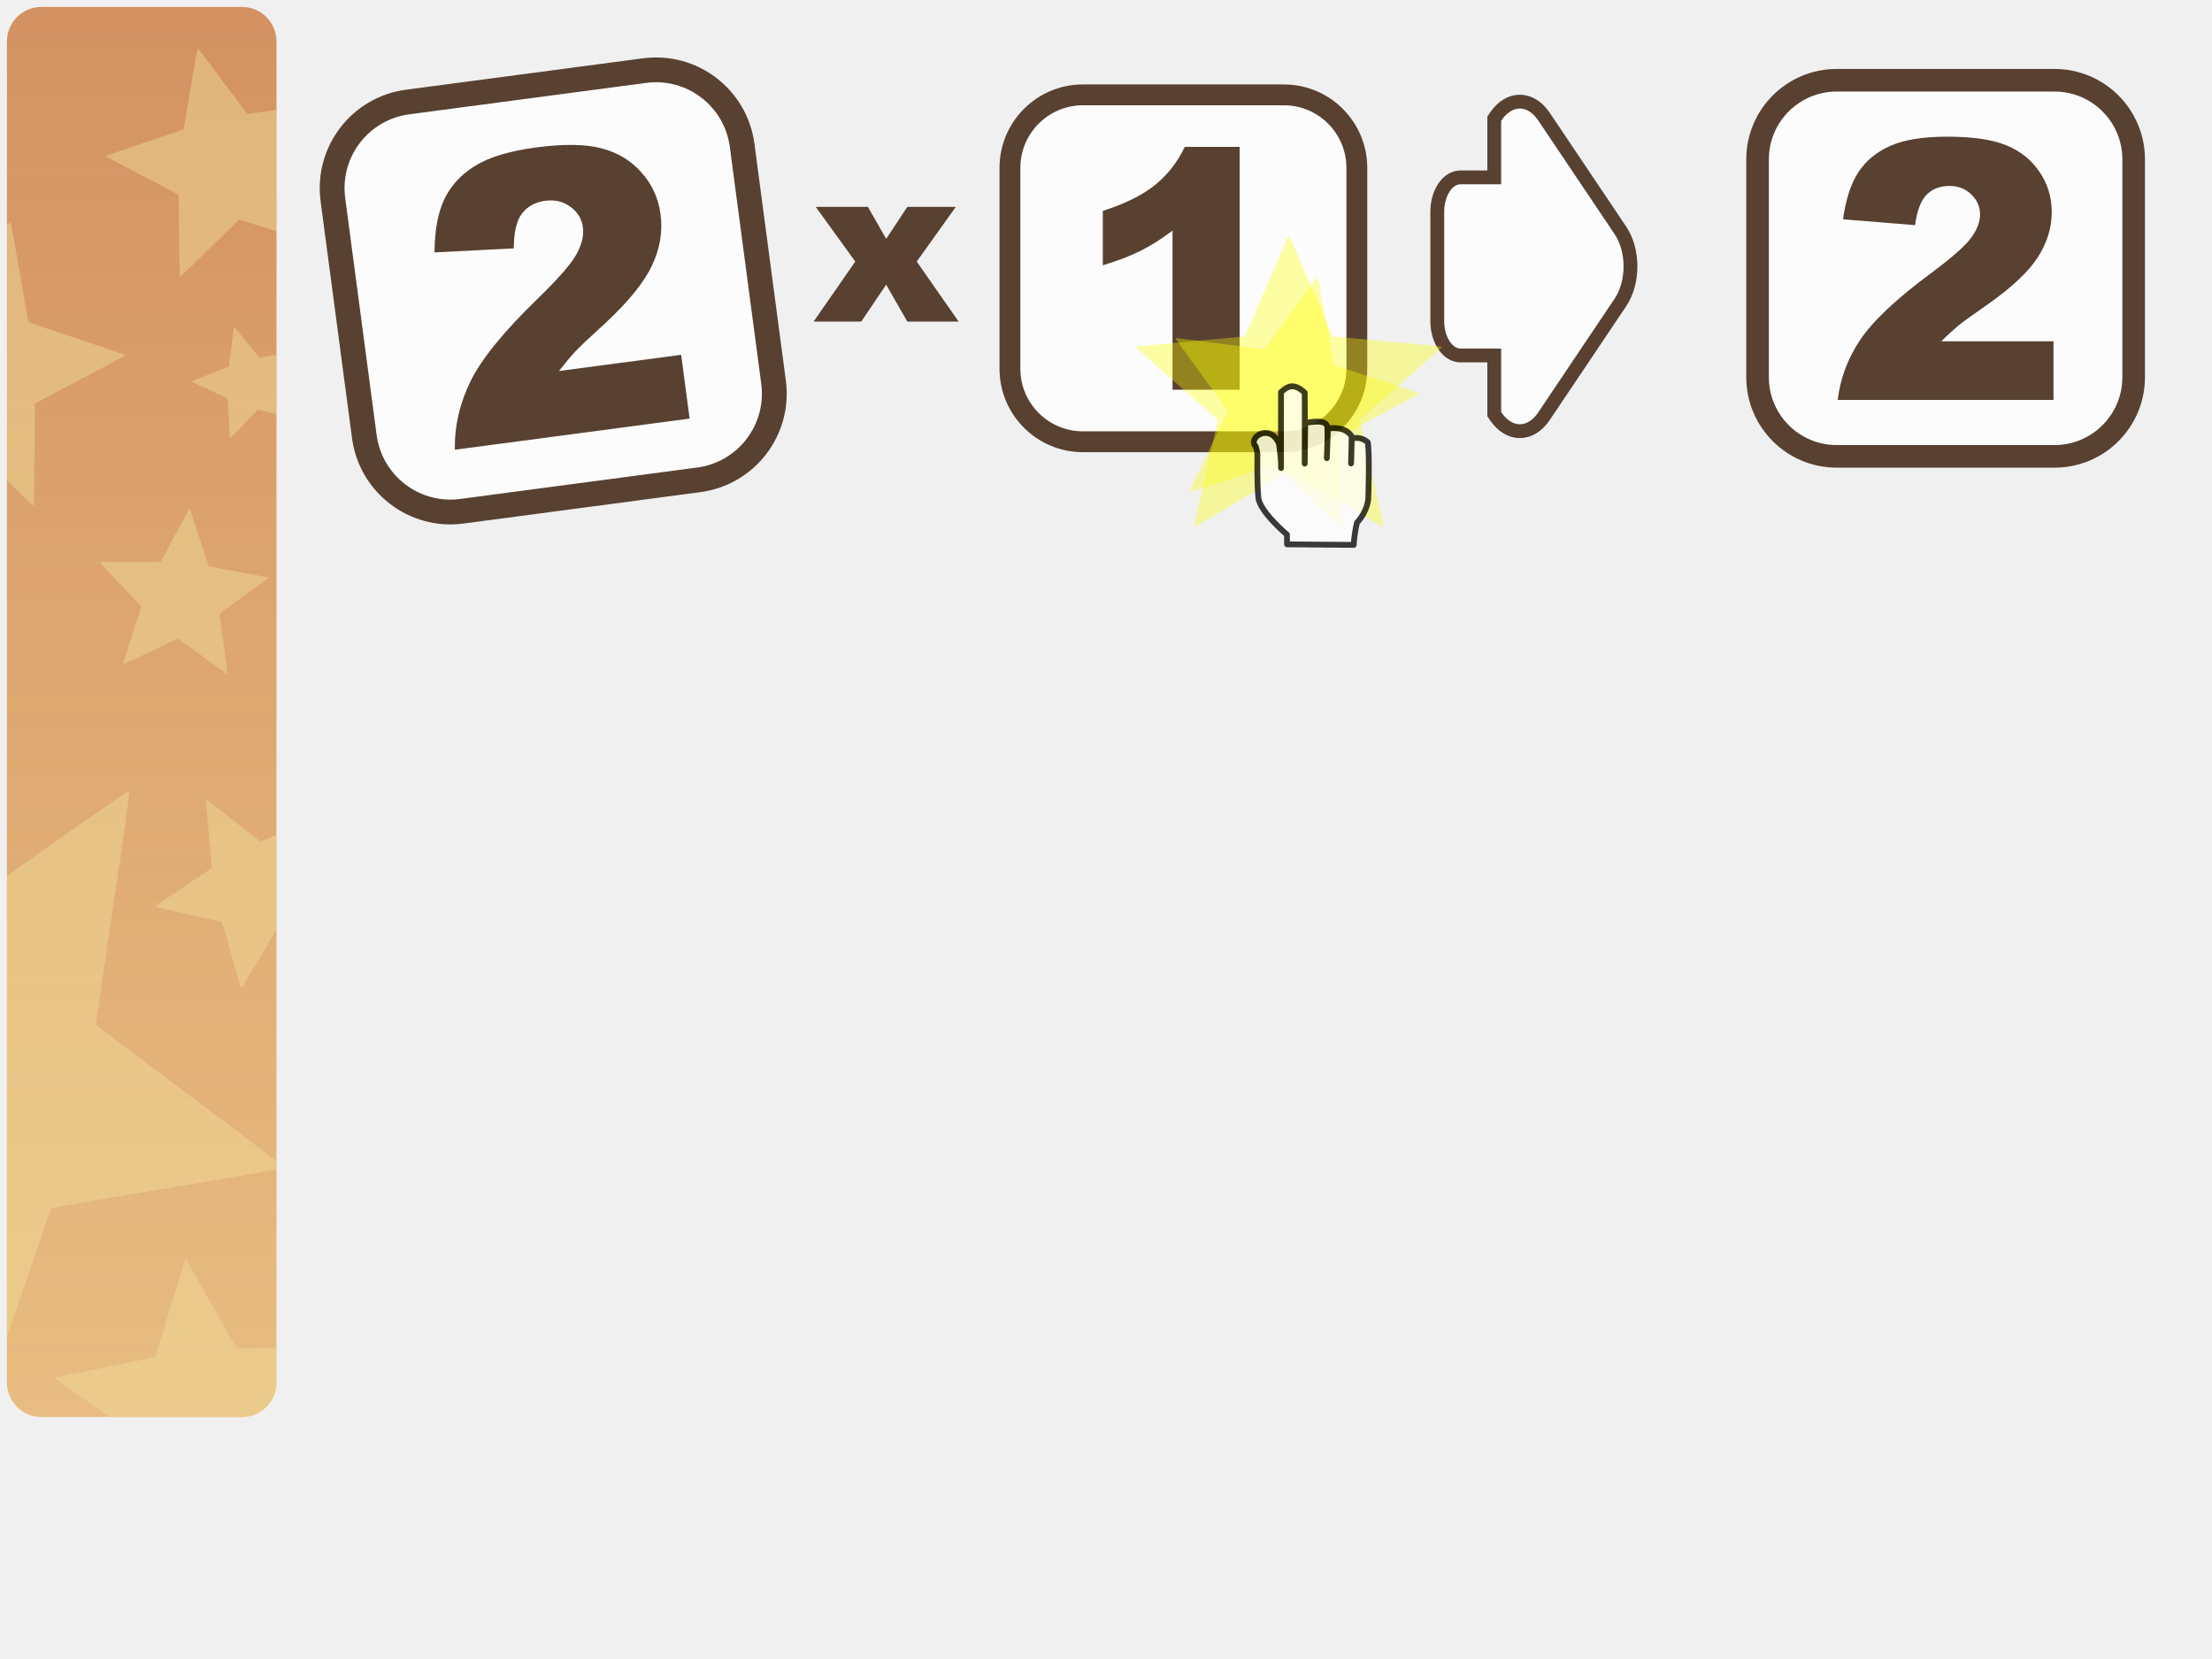
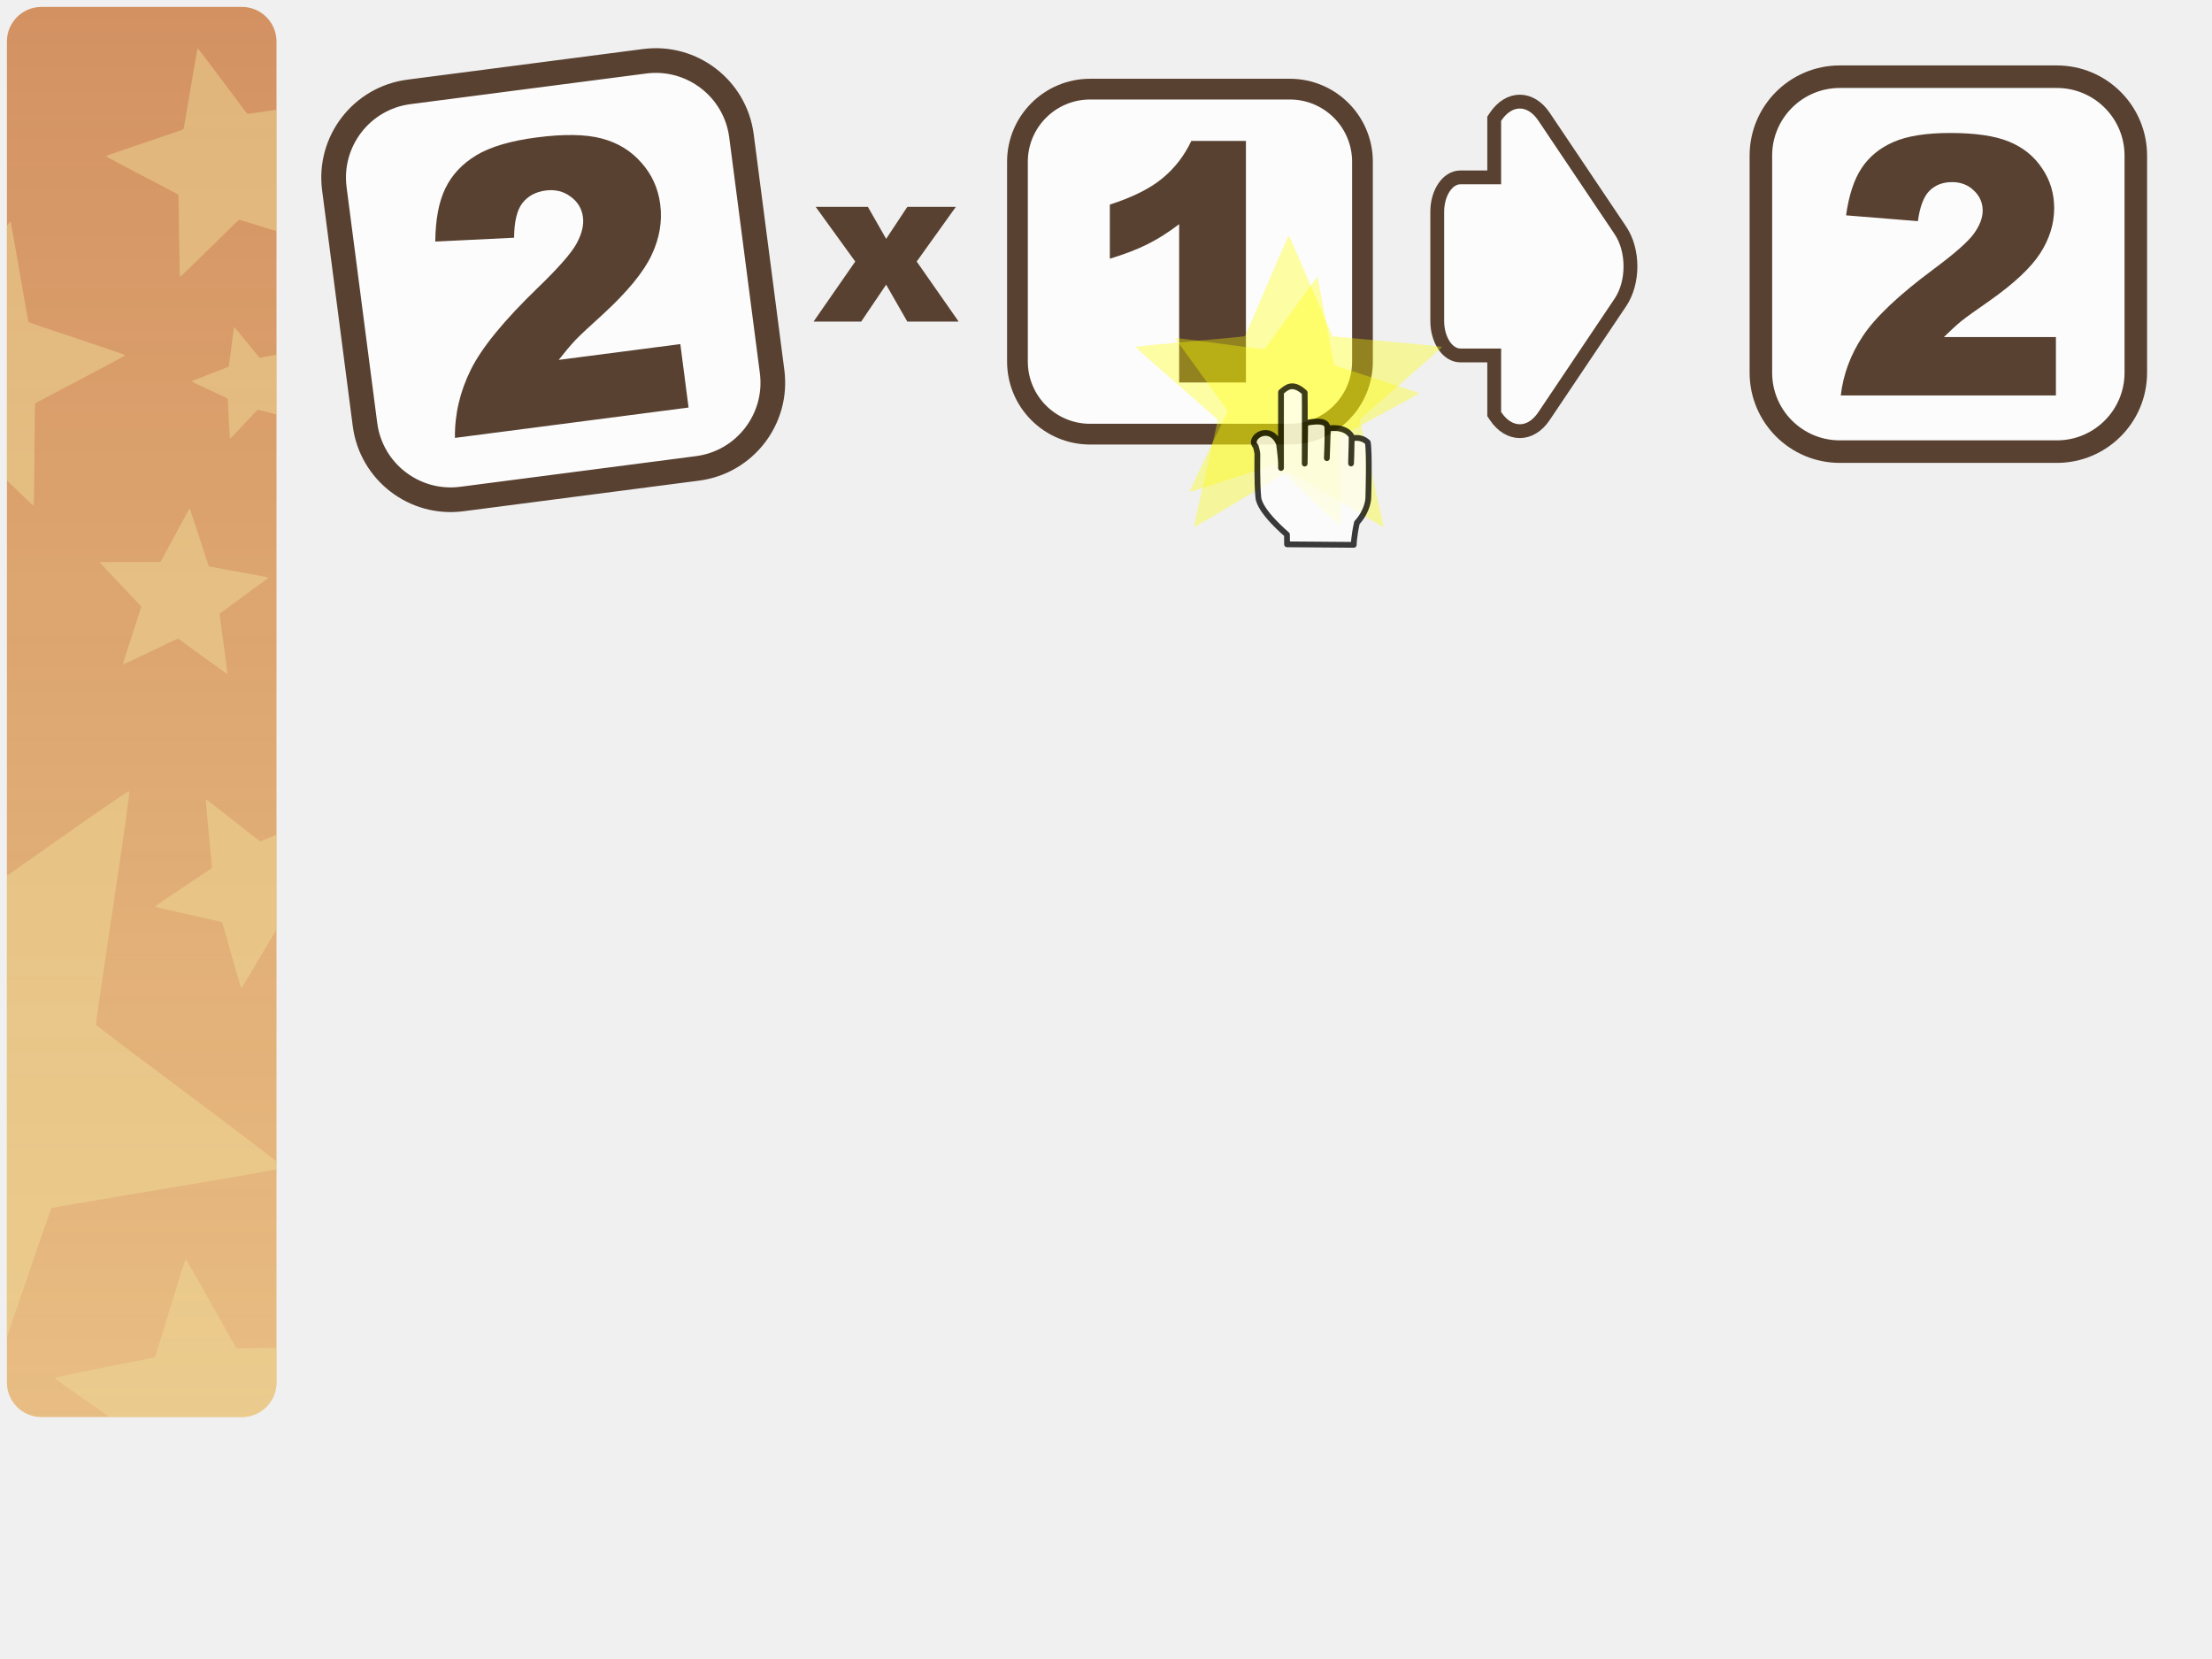
<svg xmlns="http://www.w3.org/2000/svg" xmlns:xlink="http://www.w3.org/1999/xlink" version="1.0" width="100%" height="100%" viewBox="0 0 640 480" id="equation" style="display:inline">
  <defs id="defs4">
    <linearGradient id="lg3412">
      <stop id="s3414" style="stop-color:#d39162;stop-opacity:1" offset="0" />
-       <stop id="s3416" style="stop-color:#e5ad62;stop-opacity:0.78" offset="1" />
+       <stop id="s3416" style="stop-color:#e5ad62;stop-opacity:0.77" offset="1" />
    </linearGradient>
    <linearGradient x1="41" y1="2" x2="41" y2="410" id="lg3418" xlink:href="#lg3412" gradientUnits="userSpaceOnUse" />
  </defs>
-   <path d="M 236.019,59.86 L 251.113,59.86 L 256.394,69.11 L 262.519,59.86 L 276.55,59.86 L 265.238,75.673 L 277.363,93.048 L 262.519,93.048 L 256.394,82.36 L 249.175,93.048 L 235.394,93.048 L 247.457,75.673 L 236.019,59.86" id="path3400" style="font-size:64px;font-style:normal;font-variant:normal;font-weight:normal;font-stretch:normal;text-align:start;line-height:80%;writing-mode:lr-tb;text-anchor:start;fill:#584131;fill-opacity:1;stroke:none;stroke-width:1px;stroke-linecap:butt;stroke-linejoin:miter;stroke-opacity:1;font-family:Arial Black;-inkscape-font-specification:Arial Black" />
+   <path d="M 236.01,59.86 L 251.11,59.86 L 256.39,69.11 L 262.51,59.86 L 276.55,59.86 L 265.23,75.67 L 277.36,93.04 L 262.51,93.04 L 256.39,82.36 L 249.17,93.04 L 235.39,93.04 L 247.45,75.67 L 236.01,59.86" id="p3400" style="font-size:64px;font-style:normal;font-variant:normal;font-weight:normal;font-stretch:normal;text-align:start;line-height:80.00%;writing-mode:lr-tb;text-anchor:start;fill:#584131;fill-opacity:1;stroke:none;font-family:Arial Black;-inkscape-font-specification:Arial Black" />
  <g id="source">
    <rect width="78" height="408" ry="10" x="2" y="2" id="rect6" style="fill:url(#lg3418);fill-opacity:1" />
    <path d="M 57.21,14 C 56.98,14.05 53.24,37.22 53.09,37.4 C 52.93,37.58 30.67,44.95 30.65,45.18 C 30.63,45.42 51.5,56.14 51.62,56.34 C 51.74,56.54 51.87,80 52.09,80.09 C 52.31,80.18 68.95,63.64 69.18,63.59 C 69.29,63.56 74.58,65.22 80,66.9 L 80,31.75 C 75.57,32.39 71.64,32.97 71.56,32.93 C 71.34,32.84 57.44,13.94 57.21,14 z M 3,64.09 C 2.96,64.08 2.57,64.57 2,65.31 L 2,139 C 6.01,142.89 9.57,146.32 9.68,146.28 C 9.96,146.16 10,117 10.15,116.75 C 10.31,116.49 36.24,103.07 36.21,102.78 C 36.19,102.48 8.44,93.41 8.25,93.18 C 8.05,92.96 3.28,64.16 3,64.09 z M 67.75,94.59 C 67.63,94.62 66.25,106 66.18,106.09 C 66.11,106.18 55.41,110.22 55.4,110.34 C 55.4,110.45 65.81,115.24 65.87,115.34 C 65.93,115.43 66.45,126.89 66.56,126.93 C 66.67,126.97 74.45,118.56 74.56,118.53 C 74.61,118.51 77.3,119.22 80,119.93 L 80,102.62 C 77.64,103.07 75.17,103.54 75.12,103.53 C 75.01,103.49 67.86,94.56 67.75,94.59 z M 54.87,147.15 C 54.69,147.14 46.58,162.47 46.43,162.56 C 46.28,162.65 28.91,162.52 28.84,162.68 C 28.77,162.84 40.83,175.32 40.87,175.5 C 40.91,175.67 35.43,192.13 35.56,192.25 C 35.69,192.36 51.29,184.76 51.46,184.78 C 51.64,184.79 65.63,195.09 65.78,195 C 65.93,194.9 63.49,177.72 63.56,177.56 C 63.63,177.4 77.75,167.29 77.71,167.12 C 77.67,166.95 60.56,163.95 60.43,163.84 C 60.3,163.72 55.05,147.17 54.87,147.15 z M 37.37,228.9 C 37.02,228.69 17.94,242.16 2,253.4 L 2,386.93 C 8.02,369.3 14.61,349.8 14.9,349.56 C 15.37,349.16 68.92,340.57 80,338.34 L 80,336 C 70.07,328.13 28,297.05 27.78,296.5 C 27.52,295.86 37.95,229.26 37.37,228.9 z M 59.56,231.25 C 59.38,231.34 61.39,250.94 61.31,251.12 C 61.22,251.3 44.77,262.11 44.81,262.31 C 44.84,262.5 64.1,266.67 64.25,266.81 C 64.39,266.94 69.61,285.94 69.81,285.96 C 70,285.99 79.55,269.56 80,269 L 80,241.5 C 77.46,242.59 75.37,243.47 75.31,243.46 C 75.11,243.44 59.73,231.15 59.56,231.25 z M 53.71,364.37 C 53.42,364.4 45.06,392.45 44.84,392.65 C 44.62,392.85 15.9,398.39 15.84,398.68 C 15.8,398.86 24.67,405.07 31.71,410 L 70,410 C 75.54,410 80,405.54 80,400 L 80,389.96 C 73.99,390.07 68.54,390.15 68.43,390.09 C 68.18,389.94 54.01,364.34 53.71,364.37 z" id="p3562" style="opacity:0.76;fill:#eedd99;fill-opacity:0.6;fill-rule:nonzero;stroke:none;marker:none;visibility:visible;display:inline;overflow:visible;enable-background:accumulate" />
  </g>
-   <path d="M 439.726,29.403 C 437.206,29.403 434.686,30.853 432.746,33.733 L 432.326,34.353 L 432.326,51.323 L 422.546,51.323 C 418.836,51.323 415.846,55.773 415.846,61.293 L 415.846,92.863 C 415.846,98.383 418.836,102.843 422.546,102.843 L 432.326,102.843 L 432.326,119.803 L 432.746,120.433 C 436.626,126.193 442.846,126.193 446.716,120.433 L 468.846,87.483 C 472.716,81.713 472.716,72.443 468.846,66.673 L 446.716,33.733 C 444.776,30.853 442.256,29.403 439.726,29.403 z" id="path3323" style="opacity:1;fill:#ffffff;fill-opacity:0.78;fill-rule:nonzero;stroke:#584131;stroke-width:4;stroke-linecap:round;stroke-linejoin:miter;marker:none;stroke-miterlimit:4;stroke-dasharray:none;stroke-dashoffset:0;stroke-opacity:1;visibility:visible;overflow:visible;enable-background:accumulate" />
-   <g transform="matrix(1.778902,-0.2359275,0.2359275,1.778902,388.8448,-382.6941)" id="g3402">
-     <rect width="66.56" height="66.56" ry="14.01" x="-193.87" y="207.869" id="rect3404" style="opacity:1;fill:#ffffff;fill-opacity:0.78;fill-rule:nonzero;stroke:#584131;stroke-width:4;stroke-linecap:round;stroke-linejoin:miter;marker:none;stroke-miterlimit:4;stroke-dasharray:none;stroke-dashoffset:0;stroke-opacity:1;visibility:visible;overflow:visible;enable-background:accumulate" />
-     <path d="M -141.496,264.446 L -179.683,264.446 C -179.246,260.675 -177.923,257.133 -175.715,253.821 C -173.485,250.488 -169.319,246.56 -163.215,242.04 C -159.485,239.269 -157.1,237.165 -156.058,235.727 C -155.017,234.29 -154.496,232.925 -154.496,231.633 C -154.496,230.238 -155.017,229.05 -156.058,228.071 C -157.079,227.071 -158.371,226.571 -159.933,226.571 C -161.558,226.571 -162.892,227.081 -163.933,228.102 C -164.954,229.123 -165.642,230.925 -165.996,233.508 L -178.746,232.477 C -178.246,228.894 -177.329,226.102 -175.996,224.102 C -174.662,222.081 -172.787,220.54 -170.371,219.477 C -167.933,218.394 -164.569,217.852 -160.277,217.852 C -155.798,217.852 -152.319,218.363 -149.84,219.383 C -147.34,220.404 -145.381,221.977 -143.965,224.102 C -142.527,226.206 -141.808,228.571 -141.808,231.196 C -141.808,233.988 -142.631,236.654 -144.277,239.196 C -145.902,241.738 -148.871,244.529 -153.183,247.571 C -155.746,249.342 -157.465,250.581 -158.34,251.29 C -159.194,251.998 -160.204,252.925 -161.371,254.071 L -141.496,254.071 L -141.496,264.446" id="path3406" style="font-size:64px;font-style:normal;font-variant:normal;font-weight:normal;font-stretch:normal;text-align:start;line-height:80%;writing-mode:lr-tb;text-anchor:start;fill:#584131;fill-opacity:1;stroke:none;stroke-width:1px;stroke-linecap:butt;stroke-linejoin:miter;stroke-opacity:1;font-family:Arial Black;-inkscape-font-specification:Arial Black" />
+   <path d="M 439.72,29.40 C 437.20,29.40 434.68,30.85 432.74,33.73 L 432.32,34.35 L 432.32,51.32 L 422.54,51.32 C 418.83,51.32 415.84,55.77 415.84,61.29 L 415.84,92.86 C 415.84,98.38 418.83,102.84 422.54,102.84 L 432.32,102.84 L 432.32,119.80 L 432.74,120.43 C 436.62,126.19 442.84,126.19 446.71,120.43 L 468.84,87.48 C 472.71,81.71 472.71,72.44 468.84,66.67 L 446.71,33.73 C 444.77,30.85 442.25,29.40 439.72,29.40 z" id="p3323" style="opacity:1;fill:#ffffff;fill-opacity:0.77;fill-rule:nonzero;stroke:#584131;stroke-width:4;stroke-linecap:round;stroke-linejoin:miter;marker:none;stroke-miterlimit:4;stroke-dasharray:none;stroke-dashoffset:0;stroke-opacity:1;visibility:visible;overflow:visible;enable-background:accumulate" />
+   <g transform="matrix(1.77,-0.23,0.23,1.77,388.84,-382.69)" id="g3402">
+     <rect width="66.55" height="66.55" ry="14.01" x="-193.86" y="207.86" id="r3404" style="opacity:1;fill:#ffffff;fill-opacity:0.77;fill-rule:nonzero;stroke:#584131;stroke-width:4;stroke-linecap:round;stroke-linejoin:miter;marker:none;stroke-miterlimit:4;stroke-dasharray:none;stroke-dashoffset:0;stroke-opacity:1;visibility:visible;overflow:visible;enable-background:accumulate" />
+     <path d="M -141.49,264.44 L -179.68,264.44 C -179.24,260.67 -177.92,257.13 -175.71,253.82 C -173.48,250.48 -169.31,246.56 -163.21,242.03 C -159.48,239.26 -157.09,237.16 -156.05,235.72 C -155.01,234.28 -154.49,232.92 -154.49,231.63 C -154.49,230.23 -155.01,229.05 -156.05,228.07 C -157.07,227.07 -158.37,226.57 -159.93,226.57 C -161.55,226.57 -162.89,227.08 -163.93,228.10 C -164.95,229.12 -165.64,230.92 -165.99,233.50 L -178.74,232.47 C -178.24,228.89 -177.32,226.10 -175.99,224.10 C -174.66,222.08 -172.78,220.53 -170.37,219.47 C -167.93,218.39 -164.56,217.85 -160.27,217.85 C -155.79,217.85 -152.31,218.36 -149.83,219.38 C -147.33,220.40 -145.38,221.97 -143.96,224.10 C -142.52,226.20 -141.80,228.57 -141.80,231.19 C -141.80,233.98 -142.63,236.65 -144.27,239.19 C -145.90,241.73 -148.87,244.52 -153.18,247.57 C -155.74,249.34 -157.46,250.58 -158.33,251.28 C -159.19,251.99 -160.20,252.92 -161.37,254.07 L -141.49,254.07 L -141.49,264.44" id="p3406" style="font-size:64px;font-style:normal;font-variant:normal;font-weight:normal;font-stretch:normal;text-align:start;line-height:80.00%;writing-mode:lr-tb;text-anchor:start;fill:#584131;fill-opacity:1;stroke:none;font-family:Arial Black;-inkscape-font-specification:Arial Black" />
  </g>
-   <g transform="matrix(1.634917,0,0,1.634917,825.477,-316.6287)" id="g3471">
-     <rect width="66.56" height="66.56" ry="14.01" x="-193.87" y="207.869" id="rect3473" style="opacity:1;fill:#ffffff;fill-opacity:0.78;fill-rule:nonzero;stroke:#584131;stroke-width:4;stroke-linecap:round;stroke-linejoin:miter;marker:none;stroke-miterlimit:4;stroke-dasharray:none;stroke-dashoffset:0;stroke-opacity:1;visibility:visible;overflow:visible;enable-background:accumulate" />
-     <path d="M -141.496,264.446 L -179.683,264.446 C -179.246,260.675 -177.923,257.133 -175.715,253.821 C -173.485,250.488 -169.319,246.56 -163.215,242.04 C -159.485,239.269 -157.1,237.165 -156.058,235.727 C -155.017,234.29 -154.496,232.925 -154.496,231.633 C -154.496,230.238 -155.017,229.05 -156.058,228.071 C -157.079,227.071 -158.371,226.571 -159.933,226.571 C -161.558,226.571 -162.892,227.081 -163.933,228.102 C -164.954,229.123 -165.642,230.925 -165.996,233.508 L -178.746,232.477 C -178.246,228.894 -177.329,226.102 -175.996,224.102 C -174.662,222.081 -172.787,220.54 -170.371,219.477 C -167.933,218.394 -164.569,217.852 -160.277,217.852 C -155.798,217.852 -152.319,218.363 -149.84,219.383 C -147.34,220.404 -145.381,221.977 -143.965,224.102 C -142.527,226.206 -141.808,228.571 -141.808,231.196 C -141.808,233.988 -142.631,236.654 -144.277,239.196 C -145.902,241.738 -148.871,244.529 -153.183,247.571 C -155.746,249.342 -157.465,250.581 -158.34,251.29 C -159.194,251.998 -160.204,252.925 -161.371,254.071 L -141.496,254.071 L -141.496,264.446" id="path3475" style="font-size:64px;font-style:normal;font-variant:normal;font-weight:normal;font-stretch:normal;text-align:start;line-height:80%;writing-mode:lr-tb;text-anchor:start;fill:#584131;fill-opacity:1;stroke:none;stroke-width:1px;stroke-linecap:butt;stroke-linejoin:miter;stroke-opacity:1;font-family:Arial Black;-inkscape-font-specification:Arial Black" />
+   <g transform="matrix(1.63,0,0,1.63,825.47,-316.62)" id="g3471">
+     <rect width="66.55" height="66.55" ry="14.01" x="-193.86" y="207.86" id="r3473" style="opacity:1;fill:#ffffff;fill-opacity:0.77;fill-rule:nonzero;stroke:#584131;stroke-width:4;stroke-linecap:round;stroke-linejoin:miter;marker:none;stroke-miterlimit:4;stroke-dasharray:none;stroke-dashoffset:0;stroke-opacity:1;visibility:visible;overflow:visible;enable-background:accumulate" />
+     <path d="M -141.49,264.44 L -179.68,264.44 C -179.24,260.67 -177.92,257.13 -175.71,253.82 C -173.48,250.48 -169.31,246.56 -163.21,242.03 C -159.48,239.26 -157.09,237.16 -156.05,235.72 C -155.01,234.28 -154.49,232.92 -154.49,231.63 C -154.49,230.23 -155.01,229.05 -156.05,228.07 C -157.07,227.07 -158.37,226.57 -159.93,226.57 C -161.55,226.57 -162.89,227.08 -163.93,228.10 C -164.95,229.12 -165.64,230.92 -165.99,233.50 L -178.74,232.47 C -178.24,228.89 -177.32,226.10 -175.99,224.10 C -174.66,222.08 -172.78,220.53 -170.37,219.47 C -167.93,218.39 -164.56,217.85 -160.27,217.85 C -155.79,217.85 -152.31,218.36 -149.83,219.38 C -147.33,220.40 -145.38,221.97 -143.96,224.10 C -142.52,226.20 -141.80,228.57 -141.80,231.19 C -141.80,233.98 -142.63,236.65 -144.27,239.19 C -145.90,241.73 -148.87,244.52 -153.18,247.57 C -155.74,249.34 -157.46,250.58 -158.33,251.28 C -159.19,251.99 -160.20,252.92 -161.37,254.07 L -141.49,254.07 L -141.49,264.44" id="p3475" style="font-size:64px;font-style:normal;font-variant:normal;font-weight:normal;font-stretch:normal;text-align:start;line-height:80.00%;writing-mode:lr-tb;text-anchor:start;fill:#584131;fill-opacity:1;stroke:none;font-family:Arial Black;-inkscape-font-specification:Arial Black" />
  </g>
-   <g transform="matrix(1.507934,0,0,1.507934,704.3036,-286.0068)" id="g3477">
-     <rect width="66.56" height="66.56" ry="14.01" x="-273.286" y="207.869" id="rect3479" style="opacity:1;fill:#ffffff;fill-opacity:0.78;fill-rule:nonzero;stroke:#584131;stroke-width:4;stroke-linecap:round;stroke-linejoin:miter;marker:none;stroke-miterlimit:4;stroke-dasharray:none;stroke-dashoffset:0;stroke-opacity:1;visibility:visible;overflow:visible;enable-background:accumulate" />
-     <path d="M -229.216,217.852 L -229.216,264.446 L -242.091,264.446 L -242.091,233.915 C -244.175,235.498 -246.196,236.779 -248.154,237.758 C -250.091,238.738 -252.529,239.675 -255.466,240.571 L -255.466,230.133 C -251.133,228.738 -247.768,227.06 -245.373,225.102 C -242.977,223.144 -241.102,220.727 -239.748,217.852 L -229.216,217.852" id="path3481" style="font-size:64px;font-style:normal;font-variant:normal;font-weight:normal;font-stretch:normal;text-align:start;line-height:80%;writing-mode:lr-tb;text-anchor:start;fill:#584131;fill-opacity:1;stroke:none;stroke-width:1px;stroke-linecap:butt;stroke-linejoin:miter;stroke-opacity:1;font-family:Arial Black;-inkscape-font-specification:Arial Black" />
+   <g transform="matrix(1.50,0,0,1.50,704.30,-286.00)" id="g3477">
+     <rect width="66.55" height="66.55" ry="14.01" x="-273.28" y="207.86" id="r3479" style="opacity:1;fill:#ffffff;fill-opacity:0.77;fill-rule:nonzero;stroke:#584131;stroke-width:4;stroke-linecap:round;stroke-linejoin:miter;marker:none;stroke-miterlimit:4;stroke-dasharray:none;stroke-dashoffset:0;stroke-opacity:1;visibility:visible;overflow:visible;enable-background:accumulate" />
+     <path d="M -229.21,217.85 L -229.21,264.44 L -242.09,264.44 L -242.09,233.91 C -244.17,235.49 -246.19,236.77 -248.15,237.75 C -250.09,238.73 -252.52,239.67 -255.46,240.57 L -255.46,230.13 C -251.13,228.73 -247.76,227.06 -245.37,225.10 C -242.97,223.14 -241.10,220.72 -239.74,217.85 L -229.21,217.85" id="p3481" style="font-size:64px;font-style:normal;font-variant:normal;font-weight:normal;font-stretch:normal;text-align:start;line-height:80.00%;writing-mode:lr-tb;text-anchor:start;fill:#584131;fill-opacity:1;stroke:none;font-family:Arial Black;-inkscape-font-specification:Arial Black" />
  </g>
-   <path d="M 372.888,68.171 C 373.197,68.171 385.338,97.104 385.595,97.284 C 385.852,97.477 417.11,100.072 417.212,100.38 C 417.315,100.676 393.547,121.142 393.444,121.45 C 393.355,121.746 400.536,152.284 400.279,152.477 C 400.022,152.657 373.197,136.392 372.888,136.392 C 372.58,136.392 345.754,152.657 345.497,152.477 C 345.24,152.284 352.422,121.746 352.332,121.45 C 352.229,121.142 328.461,100.676 328.564,100.38 C 328.667,100.072 359.925,97.477 360.182,97.284 C 360.439,97.104 372.58,68.171 372.888,68.171 z" id="path3327" style="opacity:1;fill:#ffff00;fill-opacity:0.35;fill-rule:nonzero;stroke:none;marker:none;visibility:visible;overflow:visible;enable-background:accumulate" />
-   <path d="M 381.155,80.198 C 381.4,80.253 385.848,105.453 386.02,105.643 C 386.19,105.842 410.586,113.535 410.613,113.798 C 410.641,114.052 388.05,126.052 387.913,126.279 C 387.788,126.498 388.003,152.082 387.764,152.19 C 387.527,152.286 369.117,134.519 368.872,134.463 C 368.627,134.408 344.36,142.516 344.188,142.326 C 344.018,142.127 355.229,119.128 355.211,118.877 C 355.185,118.613 339.963,98.054 340.098,97.838 C 340.236,97.611 365.567,101.174 365.806,101.067 C 366.043,100.971 380.909,80.142 381.155,80.198 z" id="path3333" style="opacity:1;fill:#ffff00;fill-opacity:0.35;fill-rule:nonzero;stroke:none;marker:none;visibility:visible;overflow:visible;enable-background:accumulate" />
-   <path d="M 372.382,157.499 C 372.382,156.929 372.362,154.669 372.362,154.669 C 372.362,154.669 364.512,148.109 364.082,143.979 C 363.652,139.849 363.802,131.429 363.802,131.429 C 363.802,131.429 363.832,130.929 363.322,129.149 C 360.812,126.679 367.472,122.189 370.072,128.429 C 370.642,132.999 370.662,133.419 370.642,135.419 C 370.642,136.139 370.612,116.059 370.642,113.449 C 372.232,112.119 373.992,110.379 377.492,113.599 C 377.572,115.539 377.492,134.139 377.492,134.139 L 377.632,122.439 C 377.632,122.439 383.902,120.869 384.042,123.579 C 384.192,126.289 383.902,132.569 383.902,132.569 L 384.192,124.009 C 384.192,124.009 389.072,122.969 391.072,126.249 C 391.062,130.539 390.902,134.109 390.902,134.109 C 390.902,134.109 390.882,133.739 391.102,126.909 C 391.242,126.909 393.602,126.009 395.742,127.999 C 396.312,131.139 395.892,144.129 395.892,144.129 C 395.892,144.129 395.852,147.679 392.602,151.249 C 391.692,155.329 391.682,157.649 391.682,157.649 L 372.382,157.499 z" id="path3329" style="opacity:0.76;fill:#ffffff;fill-rule:evenodd;stroke:#000000;stroke-width:1.68px;stroke-linecap:butt;stroke-linejoin:round;stroke-opacity:1" />
+   <path d="M 372.88,68.17 C 373.19,68.17 385.33,97.10 385.59,97.28 C 385.85,97.47 417.10,100.07 417.21,100.38 C 417.31,100.67 393.54,121.14 393.44,121.45 C 393.35,121.74 400.53,152.28 400.27,152.47 C 400.02,152.65 373.19,136.39 372.88,136.39 C 372.58,136.39 345.75,152.65 345.49,152.47 C 345.24,152.28 352.42,121.74 352.33,121.45 C 352.22,121.14 328.46,100.67 328.56,100.38 C 328.66,100.07 359.92,97.47 360.18,97.28 C 360.43,97.10 372.58,68.17 372.88,68.17 z" id="p3327" style="opacity:1;fill:#ffff00;fill-opacity:0.35;fill-rule:nonzero;stroke:none;marker:none;visibility:visible;overflow:visible;enable-background:accumulate" />
+   <path d="M 381.15,80.19 C 381.39,80.25 385.84,105.45 386.02,105.64 C 386.18,105.84 410.58,113.53 410.61,113.79 C 410.64,114.05 388.05,126.05 387.91,126.27 C 387.78,126.49 388.00,152.08 387.76,152.18 C 387.52,152.28 369.11,134.51 368.87,134.46 C 368.62,134.40 344.35,142.51 344.18,142.32 C 344.01,142.12 355.22,119.12 355.21,118.87 C 355.18,118.61 339.96,98.05 340.09,97.83 C 340.23,97.61 365.56,101.17 365.80,101.06 C 366.04,100.97 380.90,80.14 381.15,80.19 z" id="p3333" style="opacity:1;fill:#ffff00;fill-opacity:0.35;fill-rule:nonzero;stroke:none;marker:none;visibility:visible;overflow:visible;enable-background:accumulate" />
+   <path d="M 372.38,157.49 C 372.38,156.92 372.36,154.66 372.36,154.66 C 372.36,154.66 364.51,148.10 364.08,143.97 C 363.65,139.84 363.80,131.42 363.80,131.42 C 363.80,131.42 363.83,130.92 363.32,129.14 C 360.81,126.67 367.47,122.18 370.07,128.42 C 370.64,132.99 370.66,133.41 370.64,135.41 C 370.64,136.13 370.61,116.05 370.64,113.44 C 372.23,112.11 373.99,110.37 377.49,113.59 C 377.57,115.53 377.49,134.13 377.49,134.13 L 377.63,122.43 C 377.63,122.43 383.90,120.86 384.04,123.57 C 384.19,126.28 383.90,132.56 383.90,132.56 L 384.19,124.00 C 384.19,124.00 389.07,122.96 391.07,126.24 C 391.06,130.53 390.90,134.10 390.90,134.10 C 390.90,134.10 390.88,133.73 391.10,126.90 C 391.24,126.90 393.60,126.00 395.74,127.99 C 396.31,131.13 395.89,144.12 395.89,144.12 C 395.89,144.12 395.85,147.67 392.60,151.24 C 391.69,155.32 391.68,157.64 391.68,157.64 L 372.38,157.49 z" id="p3329" style="opacity:0.76;fill:#ffffff;fill-rule:evenodd;stroke:#000000;stroke-width:1.67px;stroke-linecap:butt;stroke-linejoin:round;stroke-opacity:1" />
</svg>
